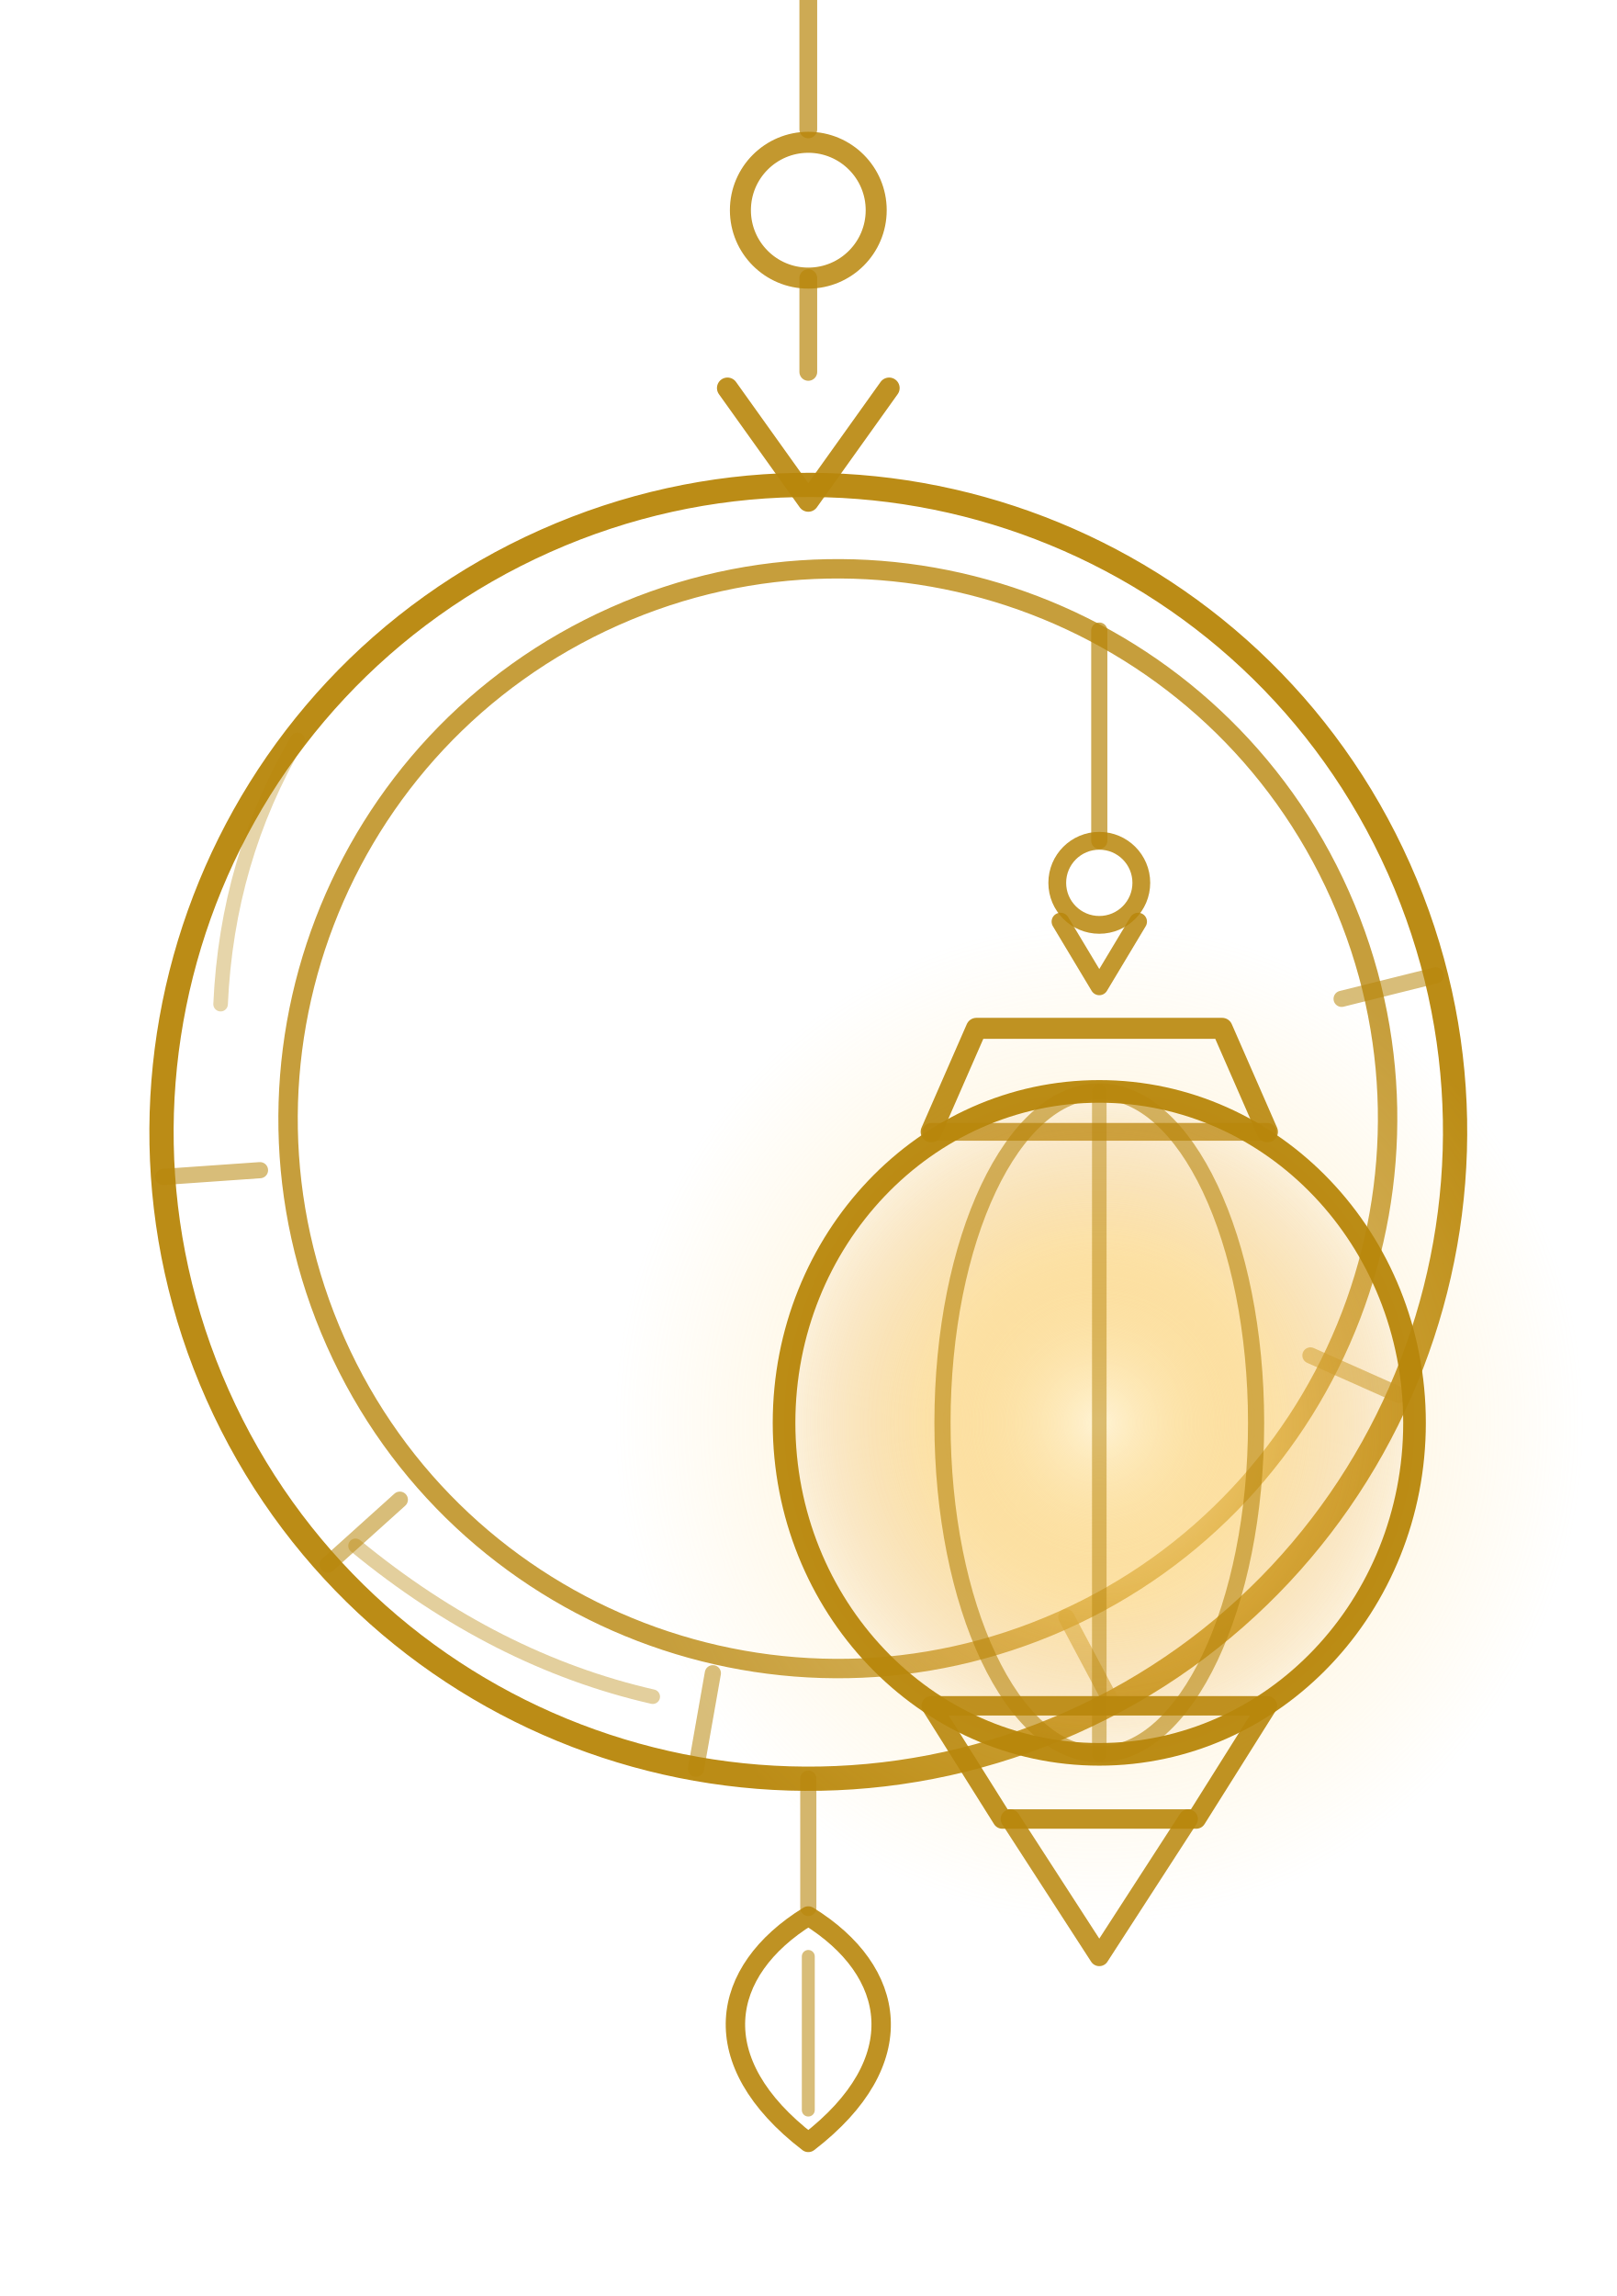
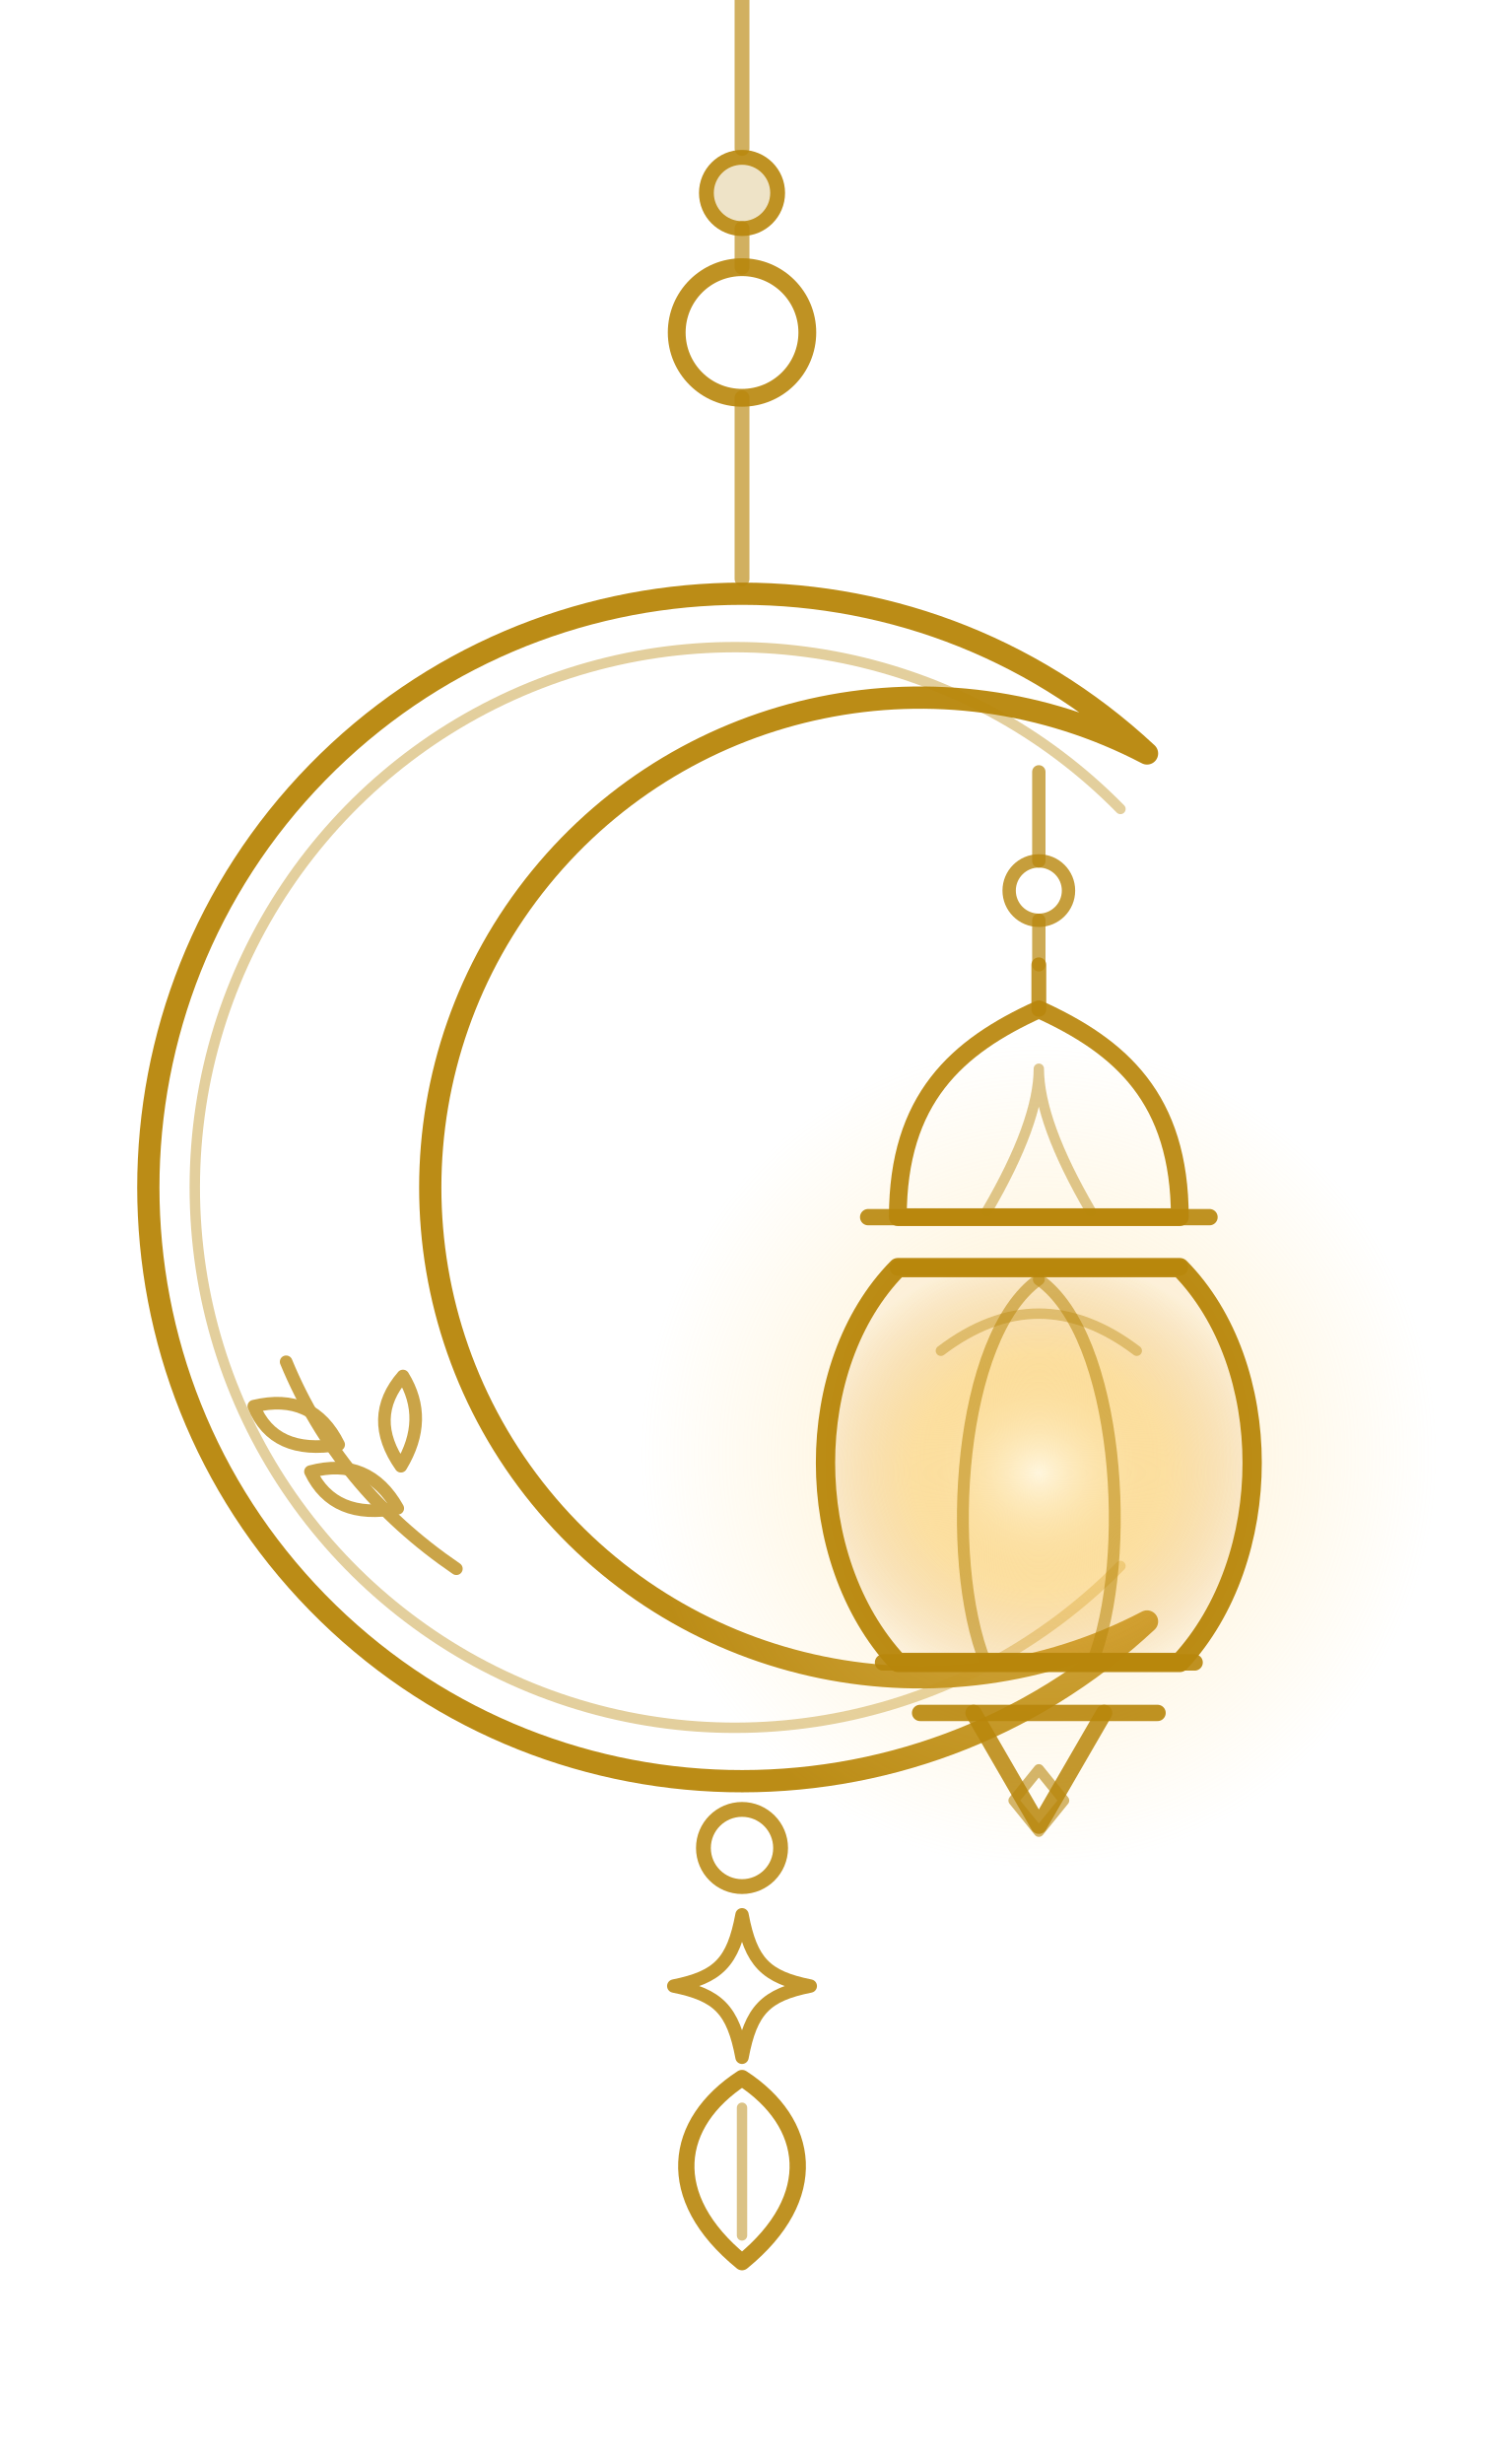
- <svg xmlns="http://www.w3.org/2000/svg" viewBox="0 0 100 142" fill="none" role="img" aria-label="OakenIT moon lantern" width="400" color="#b8860b">
+ <svg xmlns="http://www.w3.org/2000/svg" viewBox="0 0 100 166" fill="none" role="img" aria-label="OakenIT crescent lantern" width="400" color="#b8860b">
  <defs>
-     <radialGradient id="glass-ex" cx="0.5" cy="0.5" r="0.5">
-       <stop offset="0%" stop-color="#fff4d6" stop-opacity="0.9" />
-       <stop offset="55%" stop-color="#f7c04a" stop-opacity="0.35" />
-       <stop offset="100%" stop-color="#d4820c" stop-opacity="0.05" />
+     <radialGradient id="glass-p1" cx="0.5" cy="0.52" r="0.55">
+       <stop offset="0%" stop-color="#fff6de" stop-opacity="0.95" />
+       <stop offset="55%" stop-color="#f7c04a" stop-opacity="0.4" />
+       <stop offset="100%" stop-color="#d4820c" stop-opacity="0.06" />
    </radialGradient>
-     <radialGradient id="halo-ex" cx="0.5" cy="0.5" r="0.5">
-       <stop offset="0%" stop-color="#ffdb8a" stop-opacity="0.5" />
+     <radialGradient id="halo-p1" cx="0.5" cy="0.5" r="0.5">
+       <stop offset="0%" stop-color="#ffdb8a" stop-opacity="0.45" />
      <stop offset="100%" stop-color="#ffdb8a" stop-opacity="0" />
    </radialGradient>
  </defs>
-   <g stroke="currentColor" fill="none" stroke-linecap="round" stroke-linejoin="round" vector-effect="non-scaling-stroke">
-     <line x1="50" y1="0" x2="50" y2="8" stroke-width="1.1" opacity="0.7" />
-     <circle cx="50" cy="13" r="4.2" stroke-width="1.3" opacity="0.85" />
-     <line x1="50" y1="17.2" x2="50" y2="23" stroke-width="1.1" opacity="0.7" />
-     <g transform="translate(0 -8)">
-       <path d="M45 32 L50 39 L55 32" stroke-width="1.3" opacity="0.9" />
-       <g transform="rotate(-24 50 78)">
-         <circle cx="50" cy="78" r="40" stroke-width="1.5" opacity="0.95" />
-         <circle cx="52" cy="78" r="34" stroke-width="1.2" opacity="0.8" />
-         <line x1="50" y1="38" x2="50" y2="44" stroke-width="1" opacity="0.55" transform="rotate(100 50 78)" />
-         <line x1="50" y1="38" x2="50" y2="44" stroke-width="1" opacity="0.55" transform="rotate(138 50 78)" />
-         <line x1="50" y1="38" x2="50" y2="44" stroke-width="1" opacity="0.55" transform="rotate(176 50 78)" />
-         <line x1="50" y1="38" x2="50" y2="44" stroke-width="1" opacity="0.55" transform="rotate(214 50 78)" />
-         <line x1="50" y1="38" x2="50" y2="44" stroke-width="1" opacity="0.55" transform="rotate(252 50 78)" />
-         <line x1="50" y1="38" x2="50" y2="44" stroke-width="1" opacity="0.55" transform="rotate(290 50 78)" />
-         <path d="M14 90 q 5 10 13 16" stroke-width="0.9" opacity="0.4" />
-         <path d="M20 56 q 4 -8 11 -13" stroke-width="0.9" opacity="0.35" />
+   <g stroke="currentColor" fill="none" stroke-linecap="round" stroke-linejoin="round">
+     <line x1="50" y1="0" x2="50" y2="10" stroke-width="1" opacity="0.65" />
+     <circle cx="50" cy="13" r="2.4" stroke-width="1" opacity="0.9" fill="currentColor" fill-opacity="0.25" />
+     <line x1="50" y1="15.4" x2="50" y2="18" stroke-width="1" opacity="0.65" />
+     <circle cx="50" cy="22.4" r="4.4" stroke-width="1.2" opacity="0.9" />
+     <line x1="50" y1="26.8" x2="50" y2="39" stroke-width="1" opacity="0.65" />
+     <g transform="translate(0 2)">
+       <path d="M77.29 48.76 A40 40 0 1 0 77.29 107.24 A33 33 0 1 1 77.29 48.76 Z" stroke-width="1.5" opacity="0.95" />
+       <path d="M75.5 52.5 A36.4 36.4 0 1 0 75.5 103.5" stroke-width="0.7" opacity="0.4" />
+       <g transform="rotate(235 50 78)" stroke-width="0.85" opacity="0.75">
+         <path d="M40 47.5 q 9 -3.4 18 -1.4" />
+         <path d="M45.6 46.6 q 1.8 -4 5.4 -3.4 q -1.4 3.8 -5.4 3.4 Z" />
+         <path d="M51.4 45.8 q 1.9 -4 5.4 -3.2 q -1.5 3.8 -5.4 3.2 Z" />
+         <path d="M47.8 48.4 q 1.5 3.4 4.9 3.6 q -0.9 -3.6 -4.9 -3.6 Z" />
      </g>
-       <ellipse cx="68" cy="96" rx="30" ry="31" fill="url(#halo-ex)" stroke="none" />
-       <line x1="68" y1="47" x2="68" y2="60" stroke-width="1" opacity="0.7" />
-       <circle cx="68" cy="62.6" r="2.6" stroke-width="1.1" opacity="0.85" />
-       <path d="M65.6 65 L68 69 L70.4 65" stroke-width="1.1" opacity="0.85" />
-       <path d="M57.6 78 L60.4 71.6 L75.6 71.6 L78.4 78" stroke-width="1.3" opacity="0.9" />
-       <line x1="57.6" y1="78" x2="78.4" y2="78" stroke-width="1.1" opacity="0.75" />
-       <ellipse cx="68" cy="96" rx="19.5" ry="20.5" fill="url(#glass-ex)" stroke="none" />
-       <ellipse cx="68" cy="96" rx="19.5" ry="20.5" stroke-width="1.4" opacity="0.95" />
-       <ellipse cx="68" cy="96" rx="9.7" ry="20.5" stroke-width="1" opacity="0.6" />
-       <line x1="68" y1="75.5" x2="68" y2="116.5" stroke-width="0.9" opacity="0.5" />
-       <path d="M57.6 113.5 L78.4 113.5 L74 120.5 L62 120.5 Z" stroke-width="1.2" opacity="0.9" />
-       <path d="M62.5 120.5 L68 129 L73.5 120.5" stroke-width="1.2" opacity="0.85" />
-       <line x1="50" y1="118" x2="50" y2="126" stroke-width="1" opacity="0.6" />
-       <path d="M50 126.5 c 5.5 3.4 6.5 9 0 14 c -6.5 -5 -5.5 -10.6 0 -14 Z" stroke-width="1.2" opacity="0.9" />
-       <line x1="50" y1="129" x2="50" y2="138.5" stroke-width="0.8" opacity="0.55" />
+       <ellipse cx="70" cy="96" rx="27" ry="28" fill="url(#halo-p1)" stroke="none" />
+       <line x1="70" y1="50" x2="70" y2="56" stroke-width="0.9" opacity="0.7" />
+       <circle cx="70" cy="58" r="2" stroke-width="0.9" opacity="0.8" />
+       <line x1="70" y1="60" x2="70" y2="63" stroke-width="0.9" opacity="0.7" />
+       <path d="M70 63 v3" stroke-width="1" opacity="0.85" />
+       <path d="M60.5 80 C 60.5 72, 64.5 68.5, 70 66 C 75.5 68.5, 79.5 72, 79.5 80 Z" stroke-width="1.2" opacity="0.92" />
+       <path d="M66.5 79.6 q 3.5 -6 3.5 -9.6 q 0 3.6 3.5 9.6" stroke-width="0.7" opacity="0.45" />
+       <path d="M58.5 80 H81.5 M60.5 83.4 H79.5" stroke-width="1.1" opacity="0.9" />
+       <path d="M60.5 83.4 C 54 90, 54 103, 60.5 110 H79.5 C 86 103, 86 90, 79.5 83.4 Z" fill="url(#glass-p1)" stroke="none" />
+       <path d="M60.5 83.4 C 54 90, 54 103, 60.5 110 H79.5 C 86 103, 86 90, 79.5 83.4 Z" stroke-width="1.3" opacity="0.95" />
+       <path d="M70 84.2 C 64.6 88, 63.6 103, 66.4 110" stroke-width="0.8" opacity="0.55" />
+       <path d="M70 84.2 C 75.4 88, 76.4 103, 73.6 110" stroke-width="0.8" opacity="0.55" />
+       <path d="M63.4 89 q 6.6 -5 13.2 0" stroke-width="0.7" opacity="0.4" />
+       <path d="M59.5 110 H80.5 M62 113.4 H78" stroke-width="1.1" opacity="0.9" />
+       <path d="M65.6 113.4 L70 121 L74.4 113.4" stroke-width="1.1" opacity="0.85" />
+       <path d="M70 117.2 l1.7 2.1 -1.7 2.1 -1.7 -2.1 Z" stroke-width="0.7" opacity="0.6" />
+       <circle cx="50" cy="122.5" r="2.6" stroke-width="1" opacity="0.85" />
+       <path d="M50 127 C 50.6 130.2, 51.6 131.2, 54.6 131.8 C 51.6 132.4, 50.6 133.4, 50 136.6 C 49.4 133.4, 48.4 132.4, 45.4 131.8 C 48.4 131.2, 49.4 130.2, 50 127 Z" stroke-width="0.9" opacity="0.85" />
+       <path d="M50 138 c 4.6 3, 5.4 8, 0 12.4 c -5.4 -4.4, -4.6 -9.4, 0 -12.4 Z" stroke-width="1.1" opacity="0.9" />
+       <line x1="50" y1="140" x2="50" y2="148.6" stroke-width="0.7" opacity="0.5" />
    </g>
  </g>
</svg>
